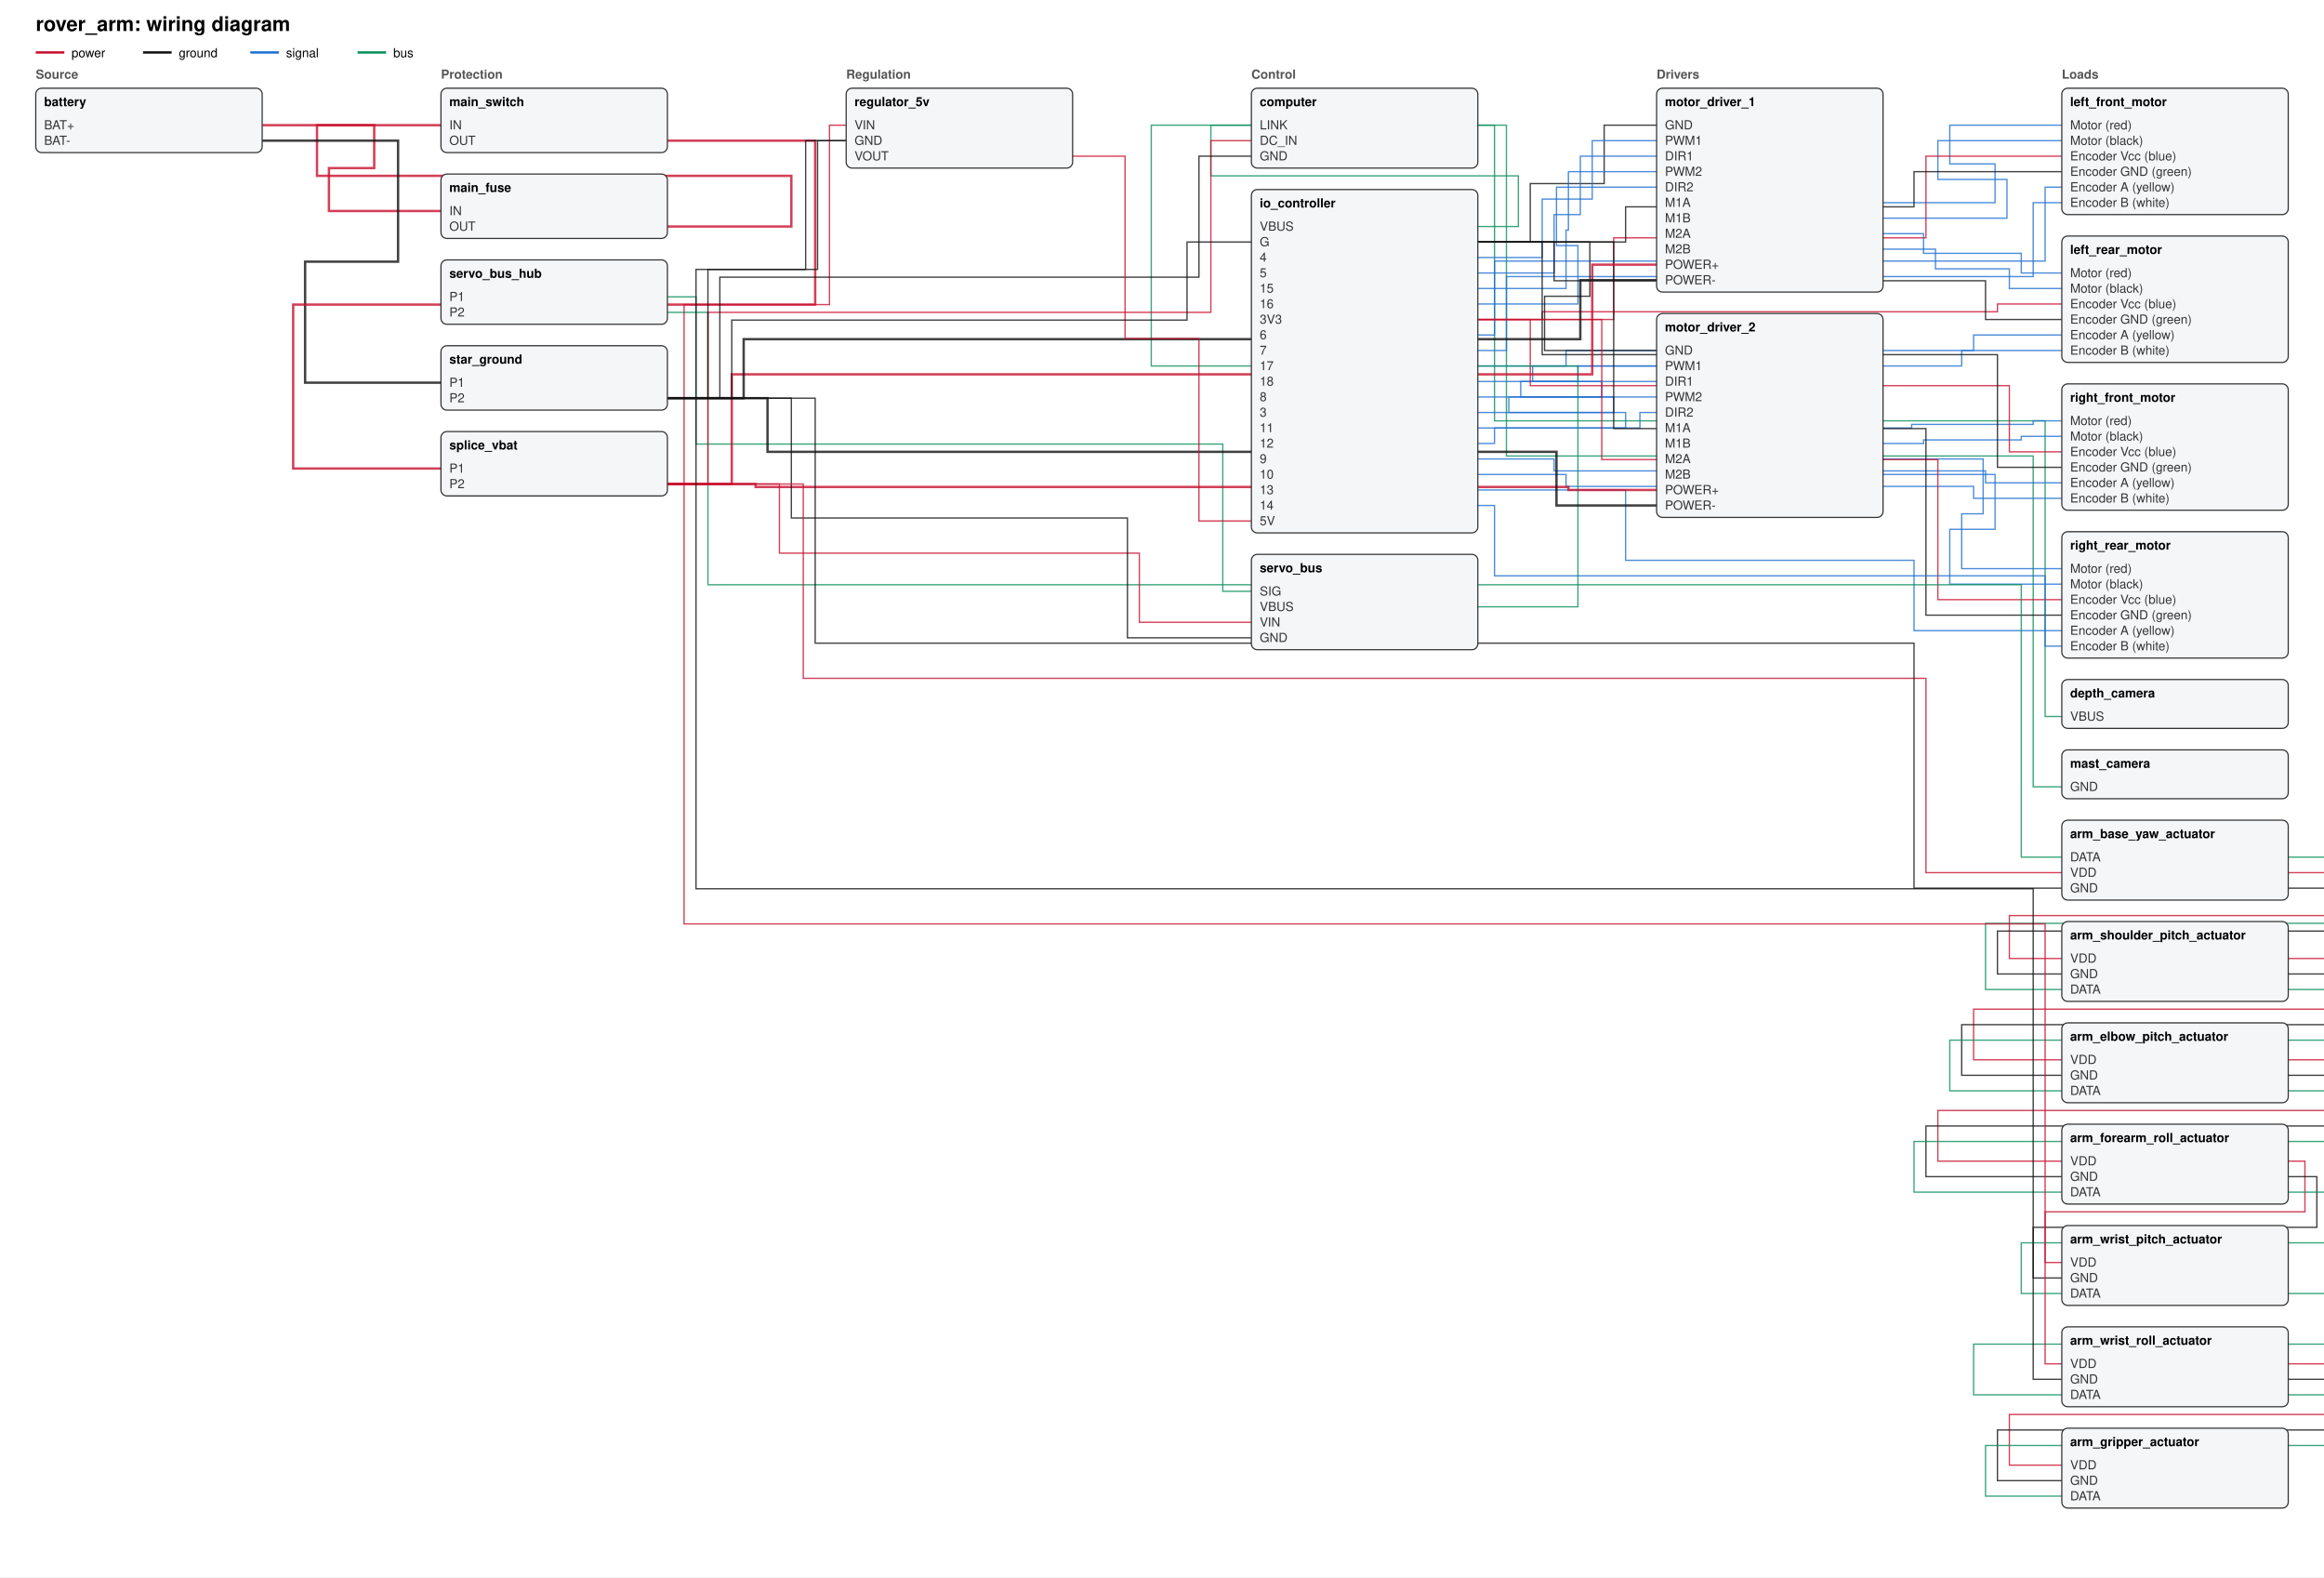
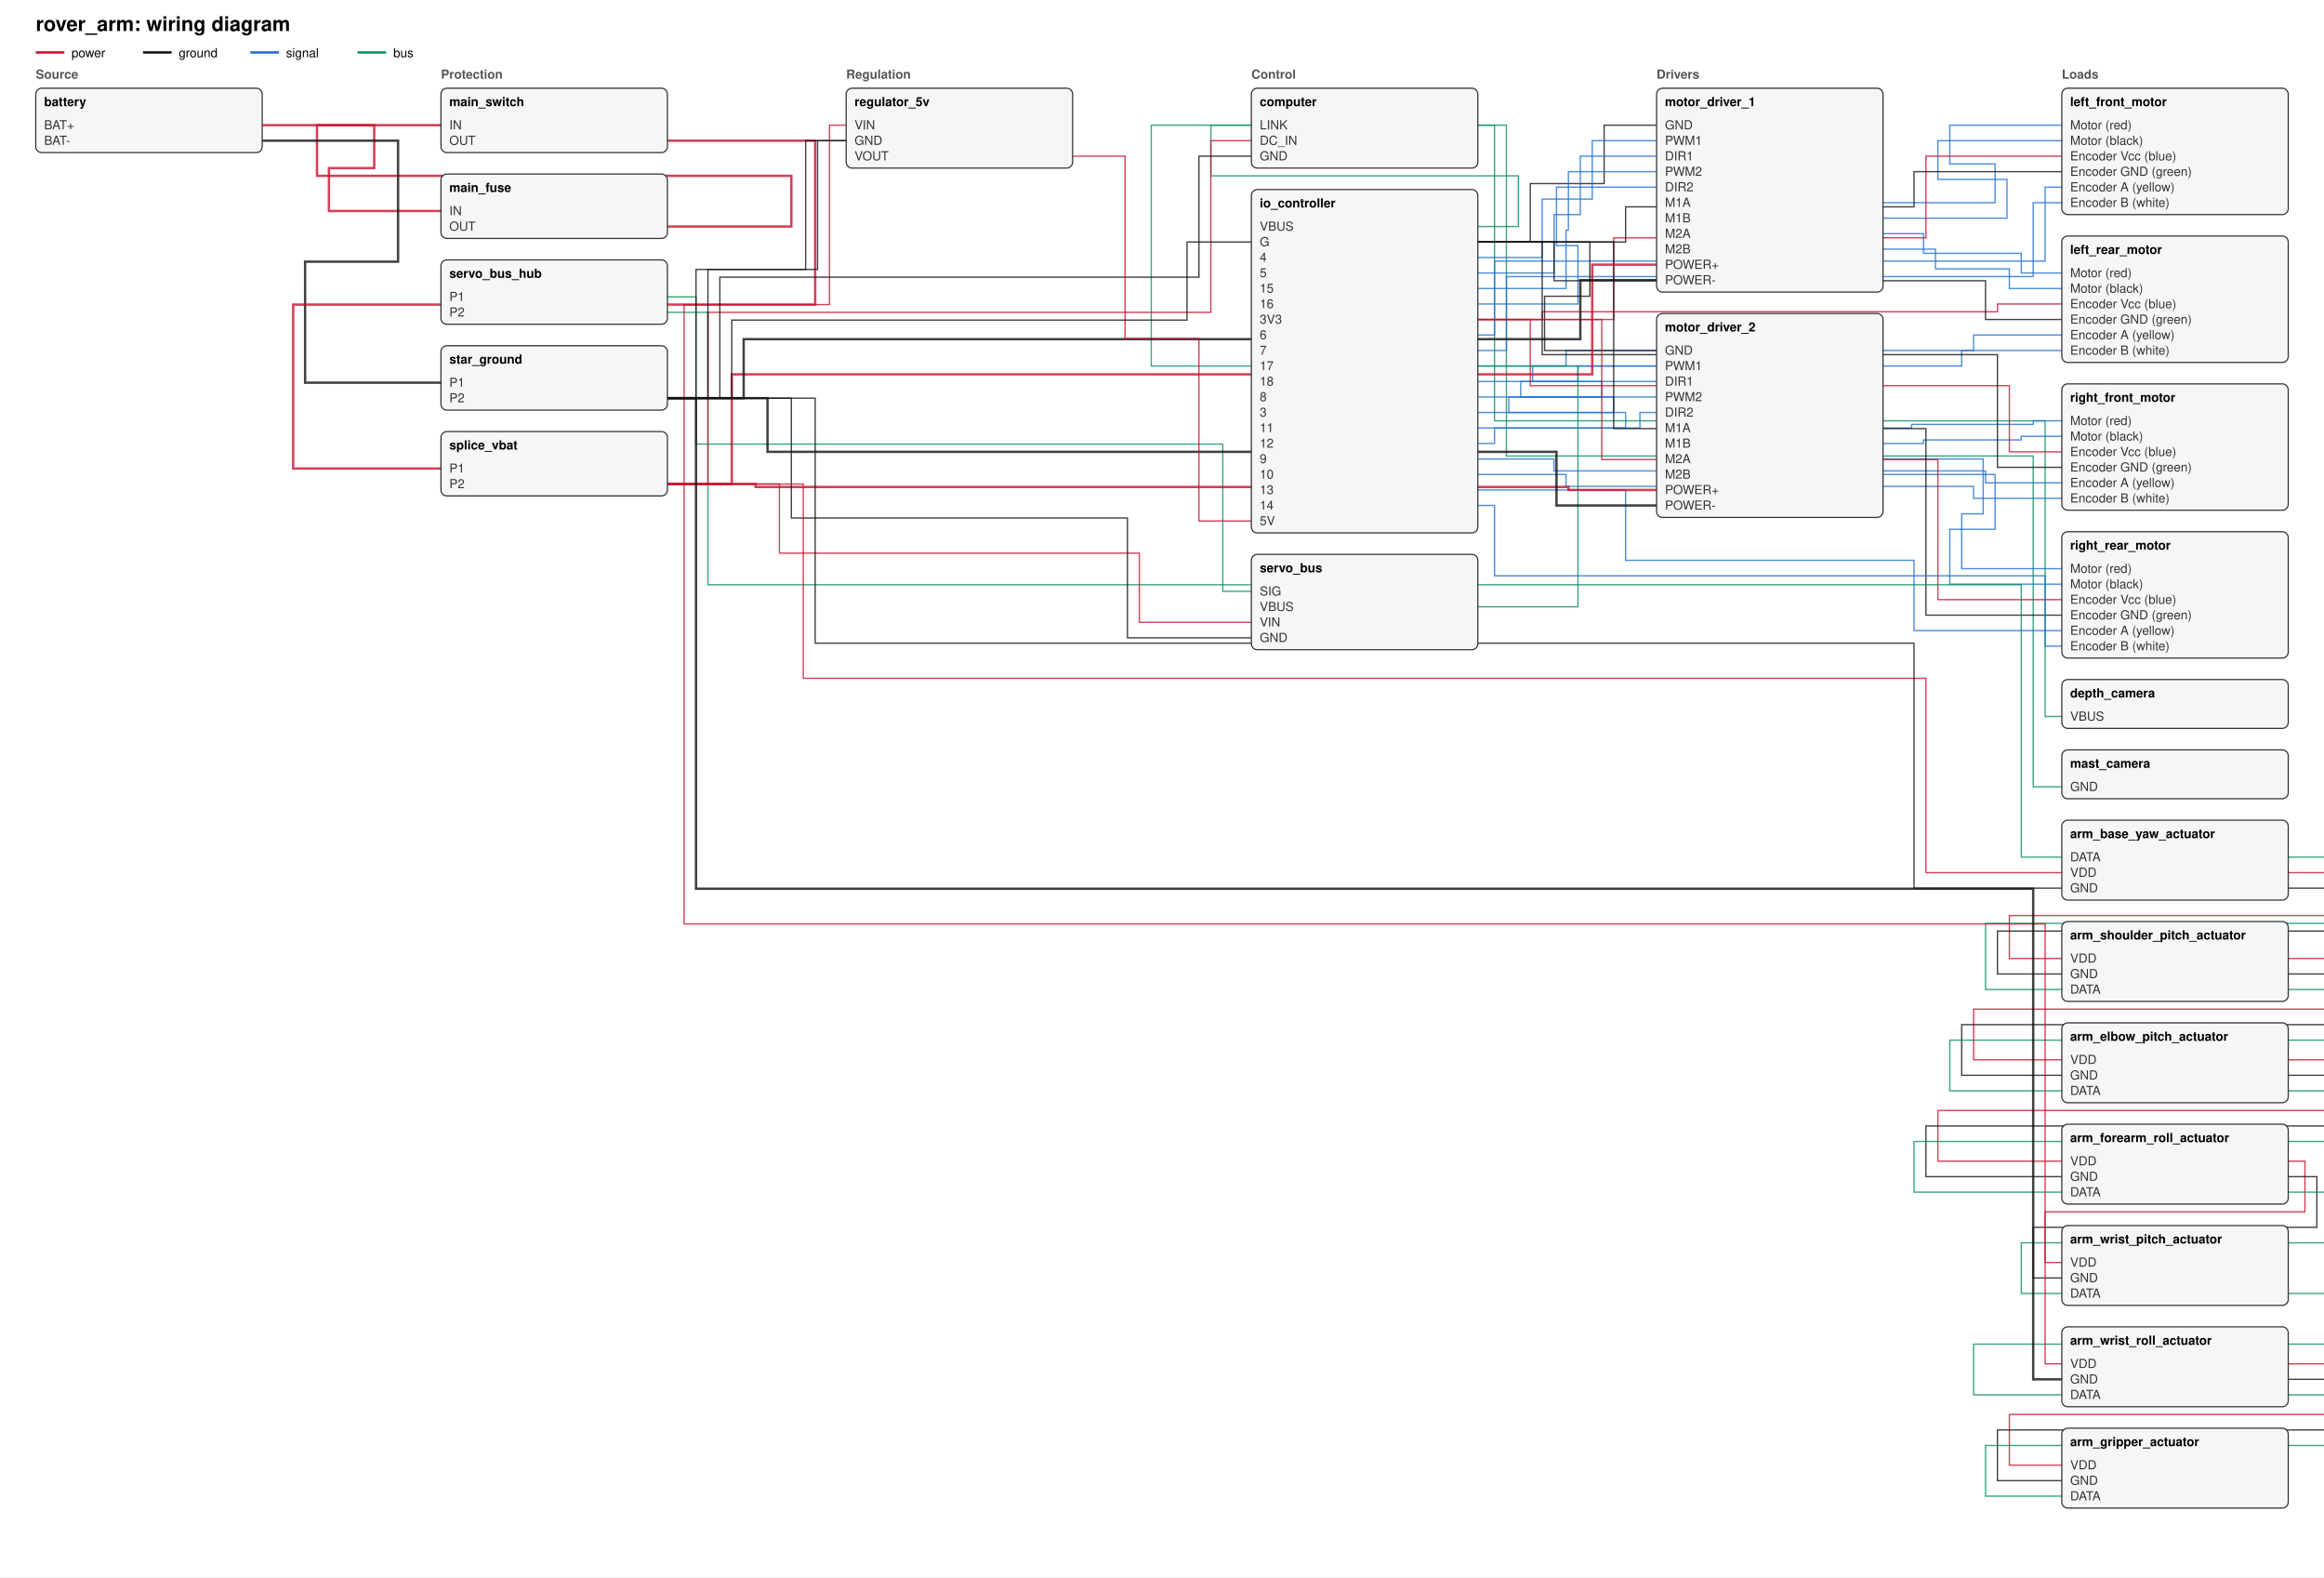
<svg xmlns="http://www.w3.org/2000/svg" viewBox="0 0 1950 1323" width="1950" height="1323" font-family="Helvetica, Arial, sans-serif" font-size="10.5">
  <rect width="100%" height="100%" fill="#ffffff" />
  <text x="30" y="26" font-size="17" font-weight="700">rover_arm: wiring diagram</text>
  <line x1="30" y1="44" x2="54" y2="44" stroke="#c8102e" stroke-width="2" />
  <text x="60" y="48">power</text>
  <line x1="120" y1="44" x2="144" y2="44" stroke="#111111" stroke-width="2" />
  <text x="150" y="48">ground</text>
  <line x1="210" y1="44" x2="234" y2="44" stroke="#1f6fd1" stroke-width="2" />
  <text x="240" y="48">signal</text>
  <line x1="300" y1="44" x2="324" y2="44" stroke="#0a8f5b" stroke-width="2" />
  <text x="330" y="48">bus</text>
  <text x="30" y="66" font-weight="700" fill="#555">Source</text>
  <text x="370" y="66" font-weight="700" fill="#555">Protection</text>
  <text x="710" y="66" font-weight="700" fill="#555">Regulation</text>
  <text x="1050" y="66" font-weight="700" fill="#555">Control</text>
  <text x="1390" y="66" font-weight="700" fill="#555">Drivers</text>
  <text x="1730" y="66" font-weight="700" fill="#555">Loads</text>
  <path d="M1730 601 H1716 V353 H1254 V105 H1240" fill="none" stroke="#0a8f5b" stroke-width="1.1" opacity="0.8" />
  <path d="M1730 660 H1706 V382.5 H1264 V105 H1240" fill="none" stroke="#0a8f5b" stroke-width="1.1" opacity="0.8" />
  <path d="M1240 190 H1274 V147.5 H1016 V105 H1050" fill="none" stroke="#0a8f5b" stroke-width="1.1" opacity="0.8" />
  <path d="M1390 105 H1346 V154 H1284 V203 H1240" fill="none" stroke="#111111" stroke-width="1.1" opacity="0.8" />
  <path d="M1240 216 H1294 V167 H1336 V118 H1390" fill="none" stroke="#1f6fd1" stroke-width="1.1" opacity="0.8" />
  <path d="M1240 229 H1304 V180 H1326 V131 H1390" fill="none" stroke="#1f6fd1" stroke-width="1.1" opacity="0.8" />
  <path d="M1240 242 H1314 V193 H1316 V144 H1390" fill="none" stroke="#1f6fd1" stroke-width="1.1" opacity="0.8" />
  <path d="M1240 255 H1324 V206 H1306 V157 H1390" fill="none" stroke="#1f6fd1" stroke-width="1.1" opacity="0.8" />
  <path d="M1580 170 H1674 V137.5 H1636 V105 H1730" fill="none" stroke="#1f6fd1" stroke-width="1.1" opacity="0.8" />
  <path d="M1580 183 H1684 V150.5 H1626 V118 H1730" fill="none" stroke="#1f6fd1" stroke-width="1.1" opacity="0.8" />
  <path d="M1240 268 H1354 V199.5 H1616 V131 H1730" fill="none" stroke="#c8102e" stroke-width="1.1" opacity="0.8" />
  <path d="M1240 203 H1364 V173.5 H1606 V144 H1730" fill="none" stroke="#111111" stroke-width="1.1" opacity="0.8" />
  <path d="M1240 281 H1254 V219 H1716 V157 H1730" fill="none" stroke="#1f6fd1" stroke-width="1.1" opacity="0.8" />
  <path d="M1240 294 H1264 V232 H1706 V170 H1730" fill="none" stroke="#1f6fd1" stroke-width="1.1" opacity="0.8" />
  <path d="M1580 196 H1614 V212.5 H1696 V229 H1730" fill="none" stroke="#1f6fd1" stroke-width="1.1" opacity="0.8" />
  <path d="M1580 209 H1624 V225.5 H1686 V242 H1730" fill="none" stroke="#1f6fd1" stroke-width="1.1" opacity="0.8" />
  <path d="M1240 268 H1294 V261.5 H1676 V255 H1730" fill="none" stroke="#c8102e" stroke-width="1.1" opacity="0.8" />
  <path d="M1240 203 H1304 V235.5 H1666 V268 H1730" fill="none" stroke="#111111" stroke-width="1.1" opacity="0.8" />
  <path d="M1240 307 H1314 V294 H1656 V281 H1730" fill="none" stroke="#1f6fd1" stroke-width="1.1" opacity="0.8" />
  <path d="M1240 320 H1324 V307 H1646 V294 H1730" fill="none" stroke="#1f6fd1" stroke-width="1.1" opacity="0.8" />
  <path d="M1390 294 H1296 V248.5 H1334 V203 H1240" fill="none" stroke="#111111" stroke-width="1.1" opacity="0.8" />
  <path d="M1240 333 H1344 V320 H1286 V307 H1390" fill="none" stroke="#1f6fd1" stroke-width="1.1" opacity="0.8" />
  <path d="M1240 346 H1354 V333 H1276 V320 H1390" fill="none" stroke="#1f6fd1" stroke-width="1.1" opacity="0.8" />
  <path d="M1240 359 H1364 V346 H1266 V333 H1390" fill="none" stroke="#1f6fd1" stroke-width="1.1" opacity="0.8" />
  <path d="M1240 372 H1254 V359 H1376 V346 H1390" fill="none" stroke="#1f6fd1" stroke-width="1.1" opacity="0.8" />
  <path d="M1580 359 H1604 V356 H1706 V353 H1730" fill="none" stroke="#1f6fd1" stroke-width="1.1" opacity="0.8" />
  <path d="M1580 372 H1614 V369 H1696 V366 H1730" fill="none" stroke="#1f6fd1" stroke-width="1.1" opacity="0.8" />
  <path d="M1240 268 H1284 V323.5 H1686 V379 H1730" fill="none" stroke="#c8102e" stroke-width="1.1" opacity="0.8" />
  <path d="M1240 203 H1294 V297.5 H1676 V392 H1730" fill="none" stroke="#111111" stroke-width="1.1" opacity="0.8" />
  <path d="M1240 385 H1304 V395 H1666 V405 H1730" fill="none" stroke="#1f6fd1" stroke-width="1.1" opacity="0.8" />
  <path d="M1240 398 H1314 V408 H1656 V418 H1730" fill="none" stroke="#1f6fd1" stroke-width="1.1" opacity="0.8" />
  <path d="M1580 385 H1664 V431 H1646 V477 H1730" fill="none" stroke="#1f6fd1" stroke-width="1.1" opacity="0.8" />
  <path d="M1580 398 H1674 V444 H1636 V490 H1730" fill="none" stroke="#1f6fd1" stroke-width="1.1" opacity="0.8" />
  <path d="M1240 268 H1344 V385.5 H1626 V503 H1730" fill="none" stroke="#c8102e" stroke-width="1.1" opacity="0.8" />
  <path d="M1240 203 H1354 V359.5 H1616 V516 H1730" fill="none" stroke="#111111" stroke-width="1.1" opacity="0.8" />
  <path d="M1240 411 H1364 V470 H1606 V529 H1730" fill="none" stroke="#1f6fd1" stroke-width="1.1" opacity="0.8" />
  <path d="M1240 424 H1254 V483 H1716 V542 H1730" fill="none" stroke="#1f6fd1" stroke-width="1.1" opacity="0.8" />
  <path d="M1050 496 H1026 V372.5 H584 V249 H560" fill="none" stroke="#0a8f5b" stroke-width="1.1" opacity="0.8" />
  <path d="M560 262 H594 V490.5 H1696 V719 H1730" fill="none" stroke="#0a8f5b" stroke-width="1.1" opacity="0.8" />
  <path d="M1920 732 H1964 V768 H1686 V804 H1730" fill="none" stroke="#c8102e" stroke-width="1.1" opacity="0.8" />
  <path d="M1920 745 H1974 V781 H1676 V817 H1730" fill="none" stroke="#111111" stroke-width="1.1" opacity="0.8" />
  <path d="M1920 719 H1984 V774.5 H1666 V830 H1730" fill="none" stroke="#0a8f5b" stroke-width="1.1" opacity="0.8" />
  <path d="M1920 804 H1994 V846.5 H1656 V889 H1730" fill="none" stroke="#c8102e" stroke-width="1.1" opacity="0.8" />
  <path d="M1920 817 H2004 V859.5 H1646 V902 H1730" fill="none" stroke="#111111" stroke-width="1.1" opacity="0.8" />
  <path d="M1920 830 H2014 V872.5 H1636 V915 H1730" fill="none" stroke="#0a8f5b" stroke-width="1.1" opacity="0.8" />
  <path d="M1920 889 H2024 V931.5 H1626 V974 H1730" fill="none" stroke="#c8102e" stroke-width="1.1" opacity="0.8" />
  <path d="M1920 902 H2034 V944.5 H1616 V987 H1730" fill="none" stroke="#111111" stroke-width="1.1" opacity="0.8" />
  <path d="M1920 915 H2044 V957.5 H1606 V1000 H1730" fill="none" stroke="#0a8f5b" stroke-width="1.1" opacity="0.8" />
  <path d="M1920 974 H1934 V1016.5 H1716 V1059 H1730" fill="none" stroke="#c8102e" stroke-width="1.1" opacity="0.8" />
  <path d="M1920 987 H1944 V1029.5 H1706 V1072 H1730" fill="none" stroke="#111111" stroke-width="1.1" opacity="0.8" />
  <path d="M1920 1000 H1954 V1042.5 H1696 V1085 H1730" fill="none" stroke="#0a8f5b" stroke-width="1.1" opacity="0.8" />
  <path d="M1920 1144 H1964 V1186.5 H1686 V1229 H1730" fill="none" stroke="#c8102e" stroke-width="1.1" opacity="0.8" />
  <path d="M1920 1157 H1974 V1199.5 H1676 V1242 H1730" fill="none" stroke="#111111" stroke-width="1.1" opacity="0.8" />
  <path d="M1920 1170 H1984 V1212.5 H1666 V1255 H1730" fill="none" stroke="#0a8f5b" stroke-width="1.1" opacity="0.8" />
  <path d="M1920 1085 H1994 V1127.5 H1656 V1170 H1730" fill="none" stroke="#0a8f5b" stroke-width="1.1" opacity="0.8" />
  <path d="M1240 509 H1324 V307 H966 V105 H1050" fill="none" stroke="#0a8f5b" stroke-width="1.1" opacity="0.8" />
  <path d="M220 105 H314 V141 H276 V177 H370" fill="none" stroke="#c8102e" stroke-width="2" opacity="0.8" />
  <path d="M560 190 H664 V147.5 H266 V105 H370" fill="none" stroke="#c8102e" stroke-width="2" opacity="0.8" />
  <path d="M220 118 H334 V219.5 H256 V321 H370" fill="none" stroke="#111111" stroke-width="2" opacity="0.8" />
  <path d="M560 118 H684 V255.5 H246 V393 H370" fill="none" stroke="#c8102e" stroke-width="2" opacity="0.8" />
  <path d="M560 406 H574 V255.5 H696 V105 H710" fill="none" stroke="#c8102e" stroke-width="1.1" opacity="0.8" />
  <path d="M560 334 H584 V226 H686 V118 H710" fill="none" stroke="#111111" stroke-width="1.1" opacity="0.8" />
  <path d="M560 406 H594 V262 H1016 V118 H1050" fill="none" stroke="#c8102e" stroke-width="1.1" opacity="0.8" />
  <path d="M560 334 H604 V232.5 H1006 V131 H1050" fill="none" stroke="#111111" stroke-width="1.1" opacity="0.8" />
  <path d="M560 406 H614 V314 H1336 V222 H1390" fill="none" stroke="#c8102e" stroke-width="2" opacity="0.8" />
  <path d="M560 334 H624 V284.5 H1326 V235 H1390" fill="none" stroke="#111111" stroke-width="2" opacity="0.8" />
  <path d="M560 406 H634 V408.5 H1316 V411 H1390" fill="none" stroke="#c8102e" stroke-width="2" opacity="0.8" />
  <path d="M560 334 H644 V379 H1306 V424 H1390" fill="none" stroke="#111111" stroke-width="2" opacity="0.8" />
  <path d="M560 406 H654 V464 H956 V522 H1050" fill="none" stroke="#c8102e" stroke-width="1.1" opacity="0.8" />
  <path d="M560 334 H664 V434.5 H946 V535 H1050" fill="none" stroke="#111111" stroke-width="1.1" opacity="0.8" />
  <path d="M560 406 H674 V569 H1616 V732 H1730" fill="none" stroke="#c8102e" stroke-width="1.1" opacity="0.8" />
  <path d="M560 334 H684 V539.5 H1606 V745 H1730" fill="none" stroke="#111111" stroke-width="1.1" opacity="0.8" />
  <path d="M560 406 H574 V775 H1716 V1144 H1730" fill="none" stroke="#c8102e" stroke-width="1.1" opacity="0.8" />
-   <path d="M560 334 H584 V745.5 H1706 V1157 H1730" fill="none" stroke="#111111" stroke-width="1.1" opacity="0.8" />
+   <path d="M560 334 H584 V745.5 H1706 V1157 H1730" fill="none" stroke="#111111" stroke-width="2" opacity="0.8" />
  <path d="M710 118 H676 V226 H594 V334 H560" fill="none" stroke="#111111" stroke-width="1.1" opacity="0.8" />
  <path d="M900 131 H944 V284 H1006 V437 H1050" fill="none" stroke="#c8102e" stroke-width="1.1" opacity="0.8" />
  <path d="M560 334 H614 V268.5 H996 V203 H1050" fill="none" stroke="#111111" stroke-width="1.1" opacity="0.8" />
  <rect x="1730" y="74" width="190" height="106" rx="5" fill="#f4f6f8" stroke="#333" />
  <text x="1737" y="89" font-weight="700">left_front_motor</text>
  <text x="1737" y="108.5" fill="#333">Motor (red)</text>
  <text x="1737" y="121.5" fill="#333">Motor (black)</text>
  <text x="1737" y="134.5" fill="#333">Encoder Vcc (blue)</text>
  <text x="1737" y="147.5" fill="#333">Encoder GND (green)</text>
  <text x="1737" y="160.5" fill="#333">Encoder A (yellow)</text>
  <text x="1737" y="173.5" fill="#333">Encoder B (white)</text>
  <rect x="1730" y="198" width="190" height="106" rx="5" fill="#f4f6f8" stroke="#333" />
  <text x="1737" y="213" font-weight="700">left_rear_motor</text>
  <text x="1737" y="232.5" fill="#333">Motor (red)</text>
  <text x="1737" y="245.5" fill="#333">Motor (black)</text>
  <text x="1737" y="258.5" fill="#333">Encoder Vcc (blue)</text>
  <text x="1737" y="271.5" fill="#333">Encoder GND (green)</text>
  <text x="1737" y="284.5" fill="#333">Encoder A (yellow)</text>
  <text x="1737" y="297.5" fill="#333">Encoder B (white)</text>
  <rect x="1730" y="322" width="190" height="106" rx="5" fill="#f4f6f8" stroke="#333" />
  <text x="1737" y="337" font-weight="700">right_front_motor</text>
  <text x="1737" y="356.5" fill="#333">Motor (red)</text>
  <text x="1737" y="369.5" fill="#333">Motor (black)</text>
  <text x="1737" y="382.5" fill="#333">Encoder Vcc (blue)</text>
  <text x="1737" y="395.5" fill="#333">Encoder GND (green)</text>
  <text x="1737" y="408.5" fill="#333">Encoder A (yellow)</text>
  <text x="1737" y="421.5" fill="#333">Encoder B (white)</text>
  <rect x="1730" y="446" width="190" height="106" rx="5" fill="#f4f6f8" stroke="#333" />
  <text x="1737" y="461" font-weight="700">right_rear_motor</text>
  <text x="1737" y="480.5" fill="#333">Motor (red)</text>
  <text x="1737" y="493.5" fill="#333">Motor (black)</text>
  <text x="1737" y="506.5" fill="#333">Encoder Vcc (blue)</text>
  <text x="1737" y="519.5" fill="#333">Encoder GND (green)</text>
  <text x="1737" y="532.5" fill="#333">Encoder A (yellow)</text>
  <text x="1737" y="545.5" fill="#333">Encoder B (white)</text>
  <rect x="30" y="74" width="190" height="54" rx="5" fill="#f4f6f8" stroke="#333" />
  <text x="37" y="89" font-weight="700">battery</text>
  <text x="37" y="108.5" fill="#333">BAT+</text>
  <text x="37" y="121.5" fill="#333">BAT-</text>
  <rect x="1050" y="74" width="190" height="67" rx="5" fill="#f4f6f8" stroke="#333" />
  <text x="1057" y="89" font-weight="700">computer</text>
  <text x="1057" y="108.5" fill="#333">LINK</text>
  <text x="1057" y="121.5" fill="#333">DC_IN</text>
  <text x="1057" y="134.5" fill="#333">GND</text>
  <rect x="1390" y="74" width="190" height="171" rx="5" fill="#f4f6f8" stroke="#333" />
  <text x="1397" y="89" font-weight="700">motor_driver_1</text>
  <text x="1397" y="108.5" fill="#333">GND</text>
  <text x="1397" y="121.5" fill="#333">PWM1</text>
  <text x="1397" y="134.5" fill="#333">DIR1</text>
  <text x="1397" y="147.5" fill="#333">PWM2</text>
  <text x="1397" y="160.5" fill="#333">DIR2</text>
  <text x="1397" y="173.5" fill="#333">M1A</text>
  <text x="1397" y="186.5" fill="#333">M1B</text>
  <text x="1397" y="199.5" fill="#333">M2A</text>
  <text x="1397" y="212.5" fill="#333">M2B</text>
  <text x="1397" y="225.5" fill="#333">POWER+</text>
  <text x="1397" y="238.5" fill="#333">POWER-</text>
  <rect x="1390" y="263" width="190" height="171" rx="5" fill="#f4f6f8" stroke="#333" />
  <text x="1397" y="278" font-weight="700">motor_driver_2</text>
  <text x="1397" y="297.5" fill="#333">GND</text>
  <text x="1397" y="310.5" fill="#333">PWM1</text>
  <text x="1397" y="323.5" fill="#333">DIR1</text>
  <text x="1397" y="336.5" fill="#333">PWM2</text>
  <text x="1397" y="349.5" fill="#333">DIR2</text>
  <text x="1397" y="362.5" fill="#333">M1A</text>
  <text x="1397" y="375.5" fill="#333">M1B</text>
  <text x="1397" y="388.5" fill="#333">M2A</text>
  <text x="1397" y="401.5" fill="#333">M2B</text>
  <text x="1397" y="414.5" fill="#333">POWER+</text>
  <text x="1397" y="427.5" fill="#333">POWER-</text>
  <rect x="1050" y="159" width="190" height="288" rx="5" fill="#f4f6f8" stroke="#333" />
  <text x="1057" y="174" font-weight="700">io_controller</text>
  <text x="1057" y="193.5" fill="#333">VBUS</text>
  <text x="1057" y="206.5" fill="#333">G</text>
  <text x="1057" y="219.5" fill="#333">4</text>
  <text x="1057" y="232.5" fill="#333">5</text>
  <text x="1057" y="245.5" fill="#333">15</text>
  <text x="1057" y="258.5" fill="#333">16</text>
  <text x="1057" y="271.5" fill="#333">3V3</text>
  <text x="1057" y="284.5" fill="#333">6</text>
  <text x="1057" y="297.5" fill="#333">7</text>
  <text x="1057" y="310.5" fill="#333">17</text>
  <text x="1057" y="323.5" fill="#333">18</text>
  <text x="1057" y="336.5" fill="#333">8</text>
  <text x="1057" y="349.5" fill="#333">3</text>
  <text x="1057" y="362.5" fill="#333">11</text>
  <text x="1057" y="375.5" fill="#333">12</text>
  <text x="1057" y="388.5" fill="#333">9</text>
  <text x="1057" y="401.5" fill="#333">10</text>
  <text x="1057" y="414.5" fill="#333">13</text>
  <text x="1057" y="427.5" fill="#333">14</text>
  <text x="1057" y="440.5" fill="#333">5V</text>
  <rect x="1050" y="465" width="190" height="80" rx="5" fill="#f4f6f8" stroke="#333" />
  <text x="1057" y="480" font-weight="700">servo_bus</text>
  <text x="1057" y="499.5" fill="#333">SIG</text>
  <text x="1057" y="512.5" fill="#333">VBUS</text>
  <text x="1057" y="525.5" fill="#333">VIN</text>
  <text x="1057" y="538.5" fill="#333">GND</text>
  <rect x="710" y="74" width="190" height="67" rx="5" fill="#f4f6f8" stroke="#333" />
  <text x="717" y="89" font-weight="700">regulator_5v</text>
  <text x="717" y="108.5" fill="#333">VIN</text>
  <text x="717" y="121.5" fill="#333">GND</text>
  <text x="717" y="134.5" fill="#333">VOUT</text>
  <rect x="370" y="74" width="190" height="54" rx="5" fill="#f4f6f8" stroke="#333" />
  <text x="377" y="89" font-weight="700">main_switch</text>
  <text x="377" y="108.5" fill="#333">IN</text>
  <text x="377" y="121.5" fill="#333">OUT</text>
  <rect x="1730" y="570" width="190" height="41" rx="5" fill="#f4f6f8" stroke="#333" />
  <text x="1737" y="585" font-weight="700">depth_camera</text>
  <text x="1737" y="604.5" fill="#333">VBUS</text>
  <rect x="1730" y="629" width="190" height="41" rx="5" fill="#f4f6f8" stroke="#333" />
  <text x="1737" y="644" font-weight="700">mast_camera</text>
  <text x="1737" y="663.5" fill="#333">GND</text>
  <rect x="1730" y="688" width="190" height="67" rx="5" fill="#f4f6f8" stroke="#333" />
  <text x="1737" y="703" font-weight="700">arm_base_yaw_actuator</text>
  <text x="1737" y="722.5" fill="#333">DATA</text>
  <text x="1737" y="735.5" fill="#333">VDD</text>
  <text x="1737" y="748.5" fill="#333">GND</text>
  <rect x="1730" y="773" width="190" height="67" rx="5" fill="#f4f6f8" stroke="#333" />
  <text x="1737" y="788" font-weight="700">arm_shoulder_pitch_actuator</text>
  <text x="1737" y="807.5" fill="#333">VDD</text>
  <text x="1737" y="820.5" fill="#333">GND</text>
  <text x="1737" y="833.5" fill="#333">DATA</text>
  <rect x="1730" y="858" width="190" height="67" rx="5" fill="#f4f6f8" stroke="#333" />
  <text x="1737" y="873" font-weight="700">arm_elbow_pitch_actuator</text>
  <text x="1737" y="892.5" fill="#333">VDD</text>
  <text x="1737" y="905.5" fill="#333">GND</text>
  <text x="1737" y="918.5" fill="#333">DATA</text>
  <rect x="1730" y="943" width="190" height="67" rx="5" fill="#f4f6f8" stroke="#333" />
  <text x="1737" y="958" font-weight="700">arm_forearm_roll_actuator</text>
  <text x="1737" y="977.5" fill="#333">VDD</text>
  <text x="1737" y="990.5" fill="#333">GND</text>
  <text x="1737" y="1003.5" fill="#333">DATA</text>
  <rect x="1730" y="1028" width="190" height="67" rx="5" fill="#f4f6f8" stroke="#333" />
  <text x="1737" y="1043" font-weight="700">arm_wrist_pitch_actuator</text>
  <text x="1737" y="1062.5" fill="#333">VDD</text>
  <text x="1737" y="1075.5" fill="#333">GND</text>
  <text x="1737" y="1088.5" fill="#333">DATA</text>
  <rect x="1730" y="1113" width="190" height="67" rx="5" fill="#f4f6f8" stroke="#333" />
  <text x="1737" y="1128" font-weight="700">arm_wrist_roll_actuator</text>
  <text x="1737" y="1147.5" fill="#333">VDD</text>
  <text x="1737" y="1160.5" fill="#333">GND</text>
  <text x="1737" y="1173.5" fill="#333">DATA</text>
  <rect x="1730" y="1198" width="190" height="67" rx="5" fill="#f4f6f8" stroke="#333" />
  <text x="1737" y="1213" font-weight="700">arm_gripper_actuator</text>
  <text x="1737" y="1232.5" fill="#333">VDD</text>
  <text x="1737" y="1245.5" fill="#333">GND</text>
  <text x="1737" y="1258.5" fill="#333">DATA</text>
  <rect x="370" y="146" width="190" height="54" rx="5" fill="#f4f6f8" stroke="#333" />
  <text x="377" y="161" font-weight="700">main_fuse</text>
  <text x="377" y="180.5" fill="#333">IN</text>
  <text x="377" y="193.5" fill="#333">OUT</text>
  <rect x="370" y="218" width="190" height="54" rx="5" fill="#f4f6f8" stroke="#333" />
  <text x="377" y="233" font-weight="700">servo_bus_hub</text>
  <text x="377" y="252.5" fill="#333">P1</text>
  <text x="377" y="265.5" fill="#333">P2</text>
  <rect x="370" y="290" width="190" height="54" rx="5" fill="#f4f6f8" stroke="#333" />
  <text x="377" y="305" font-weight="700">star_ground</text>
  <text x="377" y="324.5" fill="#333">P1</text>
  <text x="377" y="337.5" fill="#333">P2</text>
  <rect x="370" y="362" width="190" height="54" rx="5" fill="#f4f6f8" stroke="#333" />
  <text x="377" y="377" font-weight="700">splice_vbat</text>
  <text x="377" y="396.5" fill="#333">P1</text>
  <text x="377" y="409.5" fill="#333">P2</text>
</svg>
